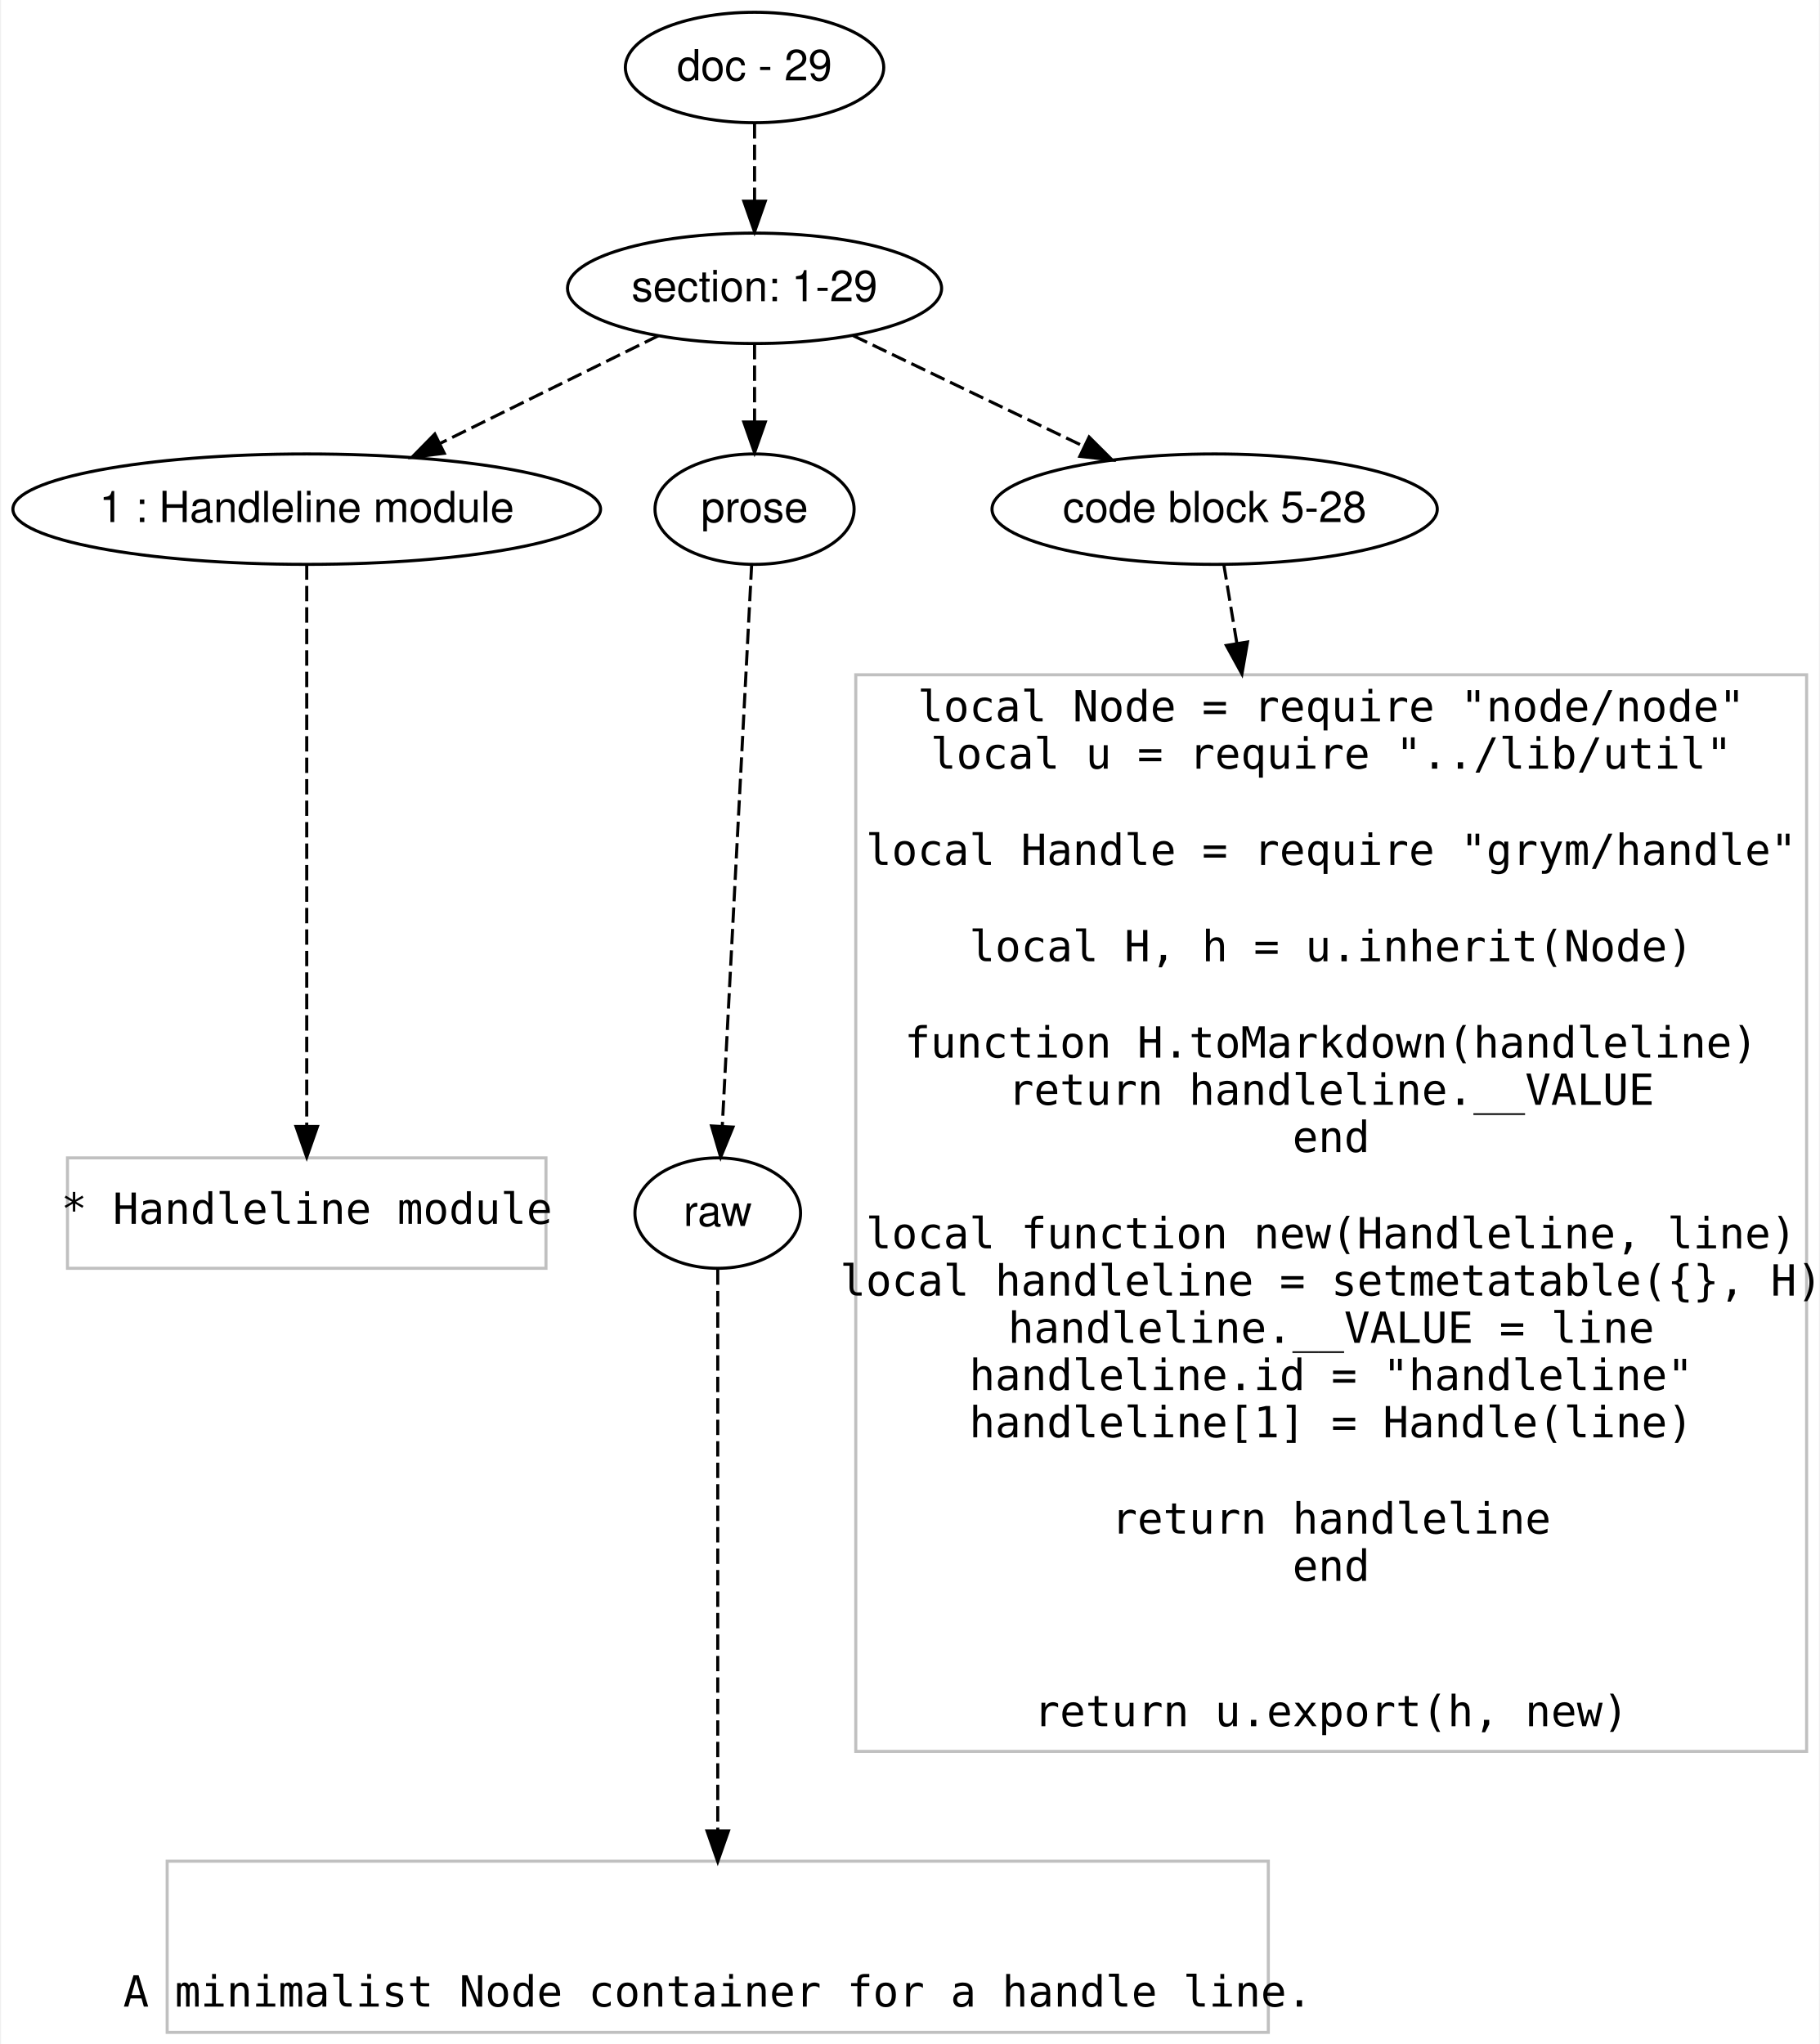
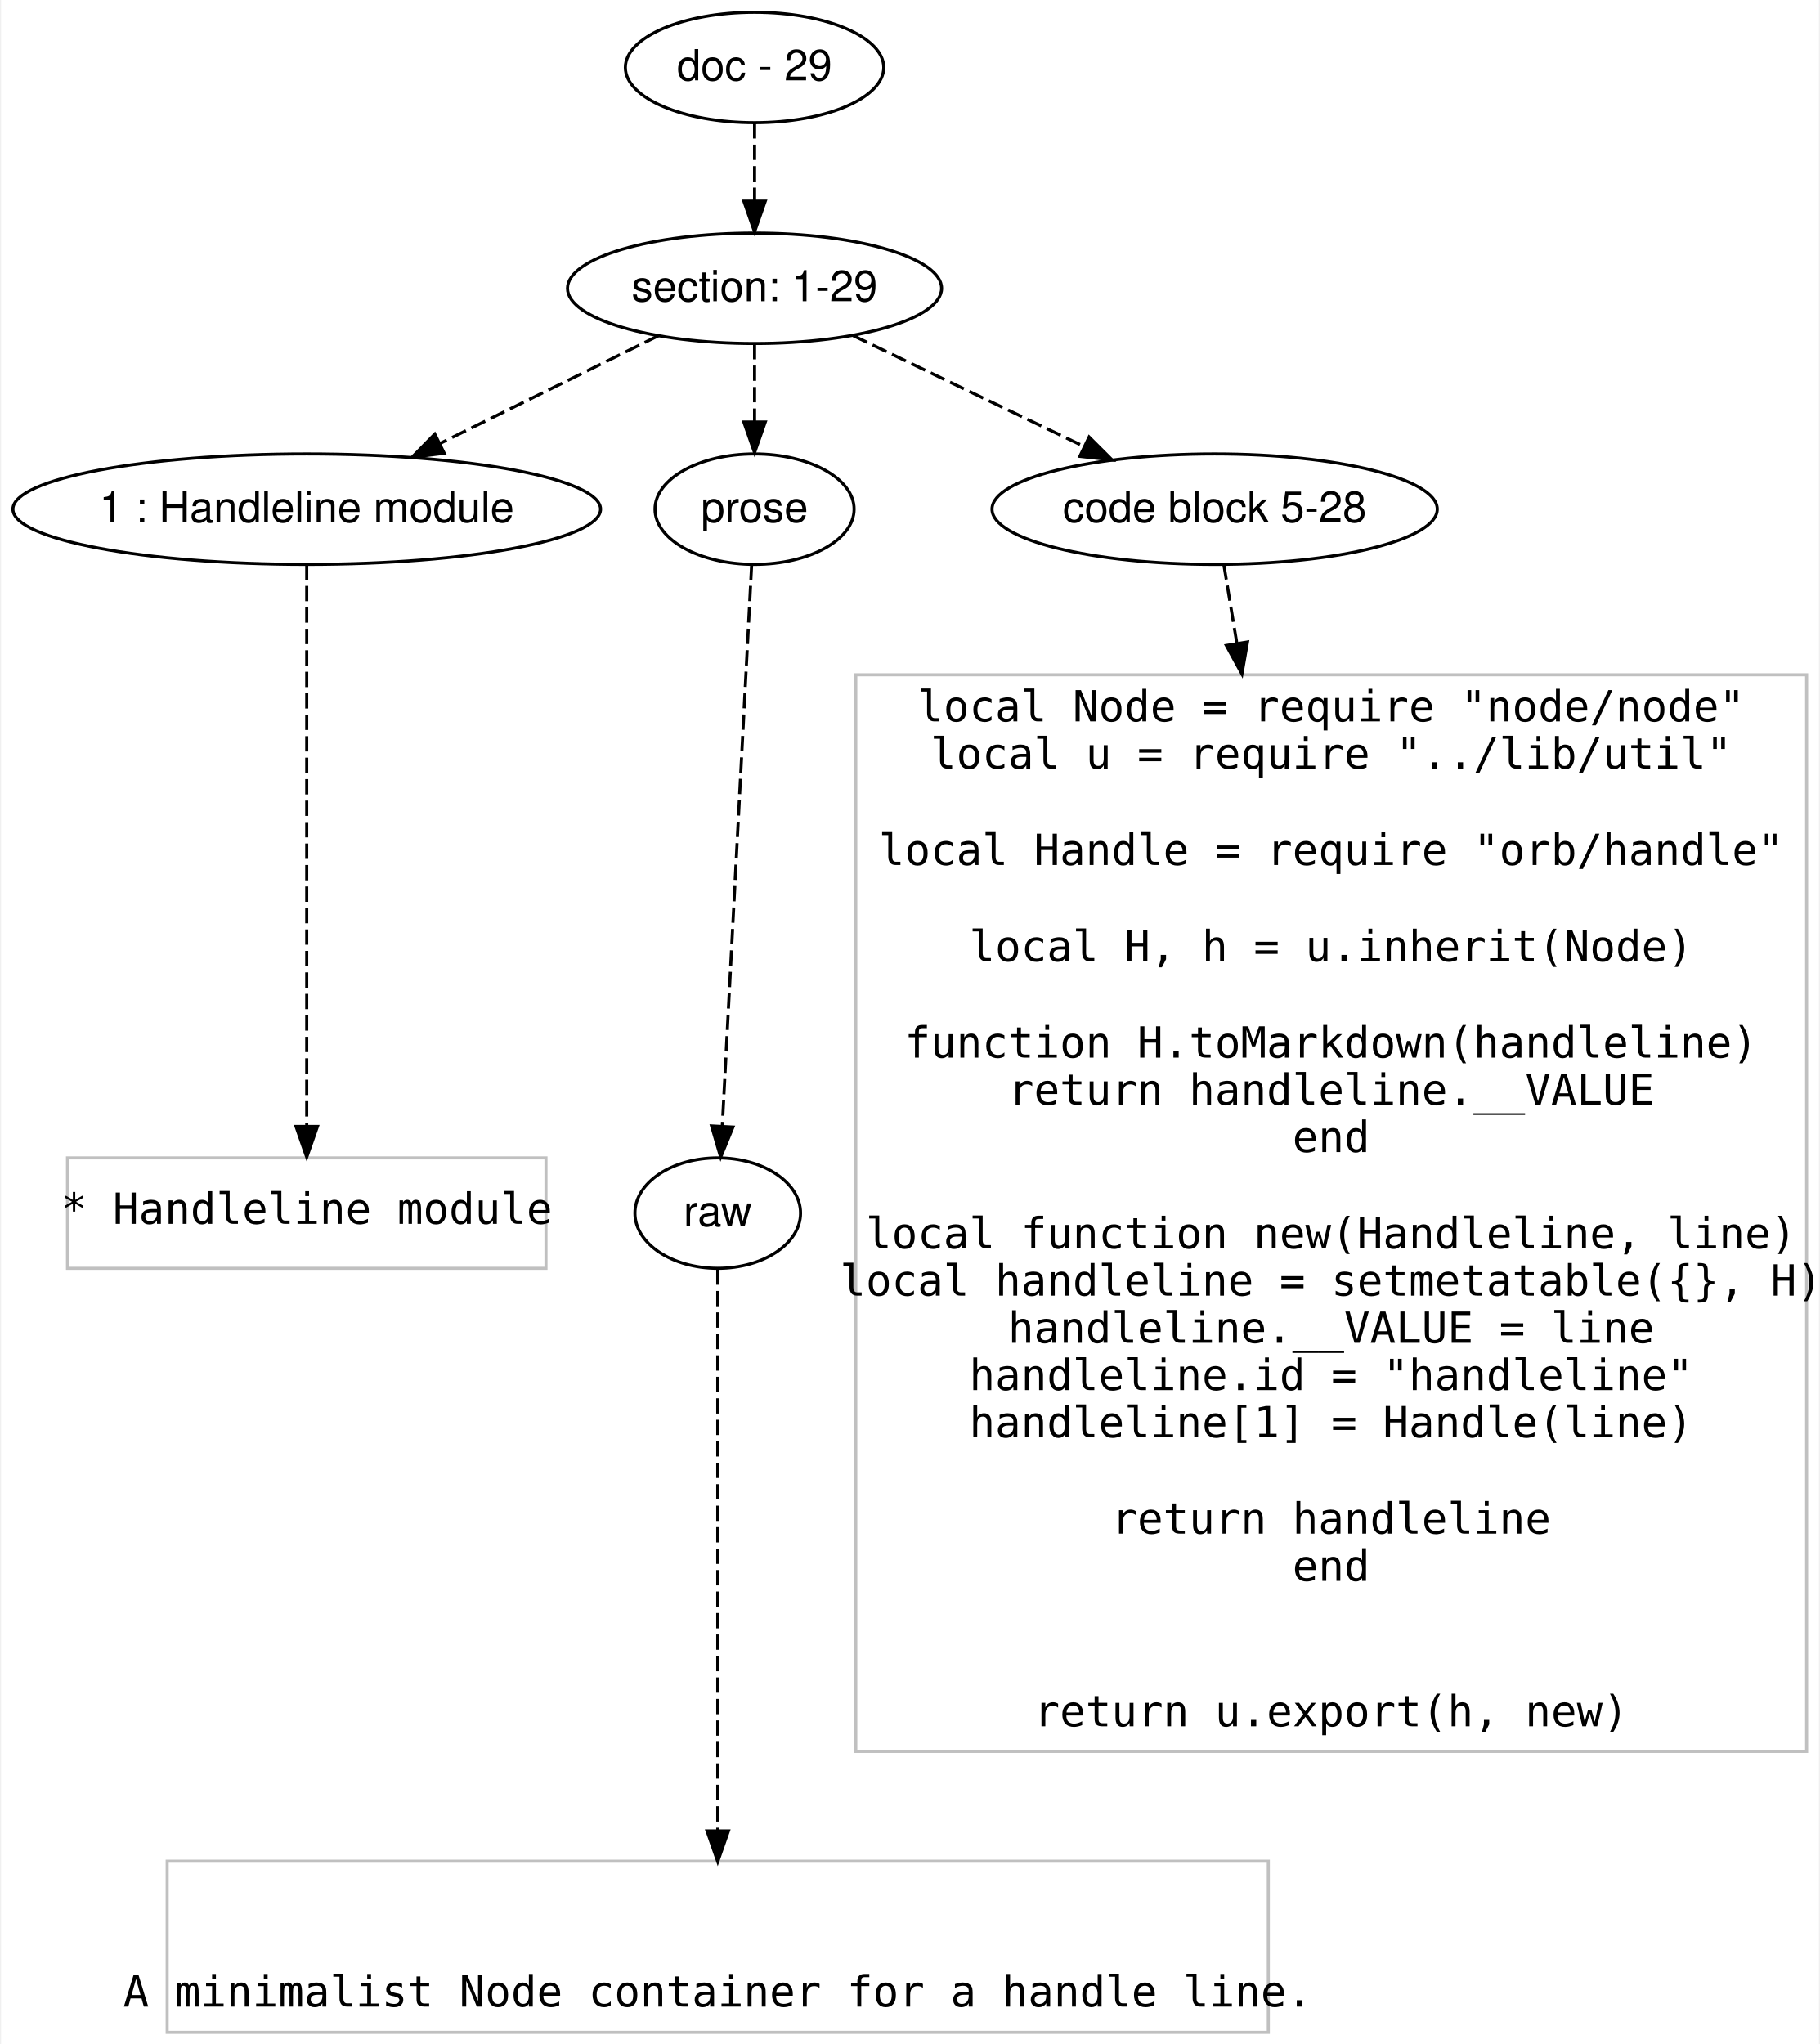
<svg xmlns="http://www.w3.org/2000/svg" width="593pt" height="666pt" viewBox="0.00 0.00 592.65 666.40">
  <g id="graph0" class="graph" transform="scale(1 1) rotate(0) translate(4 662.4005)">
    <polygon fill="#ffffff" stroke="transparent" points="-4,4 -4,-662.4 588.648,-662.4 588.648,4 -4,4" />
    <g id="node1" class="node">
      <ellipse fill="none" stroke="#000000" cx="241.648" cy="-640.4" rx="42.122" ry="18" />
      <text text-anchor="middle" x="241.648" y="-636.201" font-family="Helvetica,sans-Serif" font-size="14.00" fill="#000000">doc - 29</text>
    </g>
    <g id="node2" class="node">
      <ellipse fill="none" stroke="#000000" cx="241.648" cy="-568.4" rx="60.983" ry="18" />
      <text text-anchor="middle" x="241.648" y="-564.201" font-family="Helvetica,sans-Serif" font-size="14.00" fill="#000000">section: 1-29</text>
    </g>
    <g id="edge1" class="edge">
      <path fill="none" stroke="#000000" stroke-dasharray="5,2" d="M241.648,-622.232C241.648,-614.532 241.648,-605.375 241.648,-596.817" />
      <polygon fill="#000000" stroke="#000000" points="245.149,-596.814 241.648,-586.814 238.149,-596.814 245.149,-596.814" />
    </g>
    <g id="node3" class="node">
      <ellipse fill="none" stroke="#000000" cx="95.648" cy="-496.401" rx="95.797" ry="18" />
      <text text-anchor="middle" x="95.648" y="-492.2" font-family="Helvetica,sans-Serif" font-size="14.00" fill="#000000">1 : Handleline module</text>
    </g>
    <g id="edge2" class="edge">
      <path fill="none" stroke="#000000" stroke-dasharray="5,2" d="M210.328,-552.955C189.561,-542.713 162.026,-529.135 139.142,-517.85" />
      <polygon fill="#000000" stroke="#000000" points="140.495,-514.614 129.978,-513.33 137.399,-520.892 140.495,-514.614" />
    </g>
    <g id="node4" class="node">
      <ellipse fill="none" stroke="#000000" cx="241.648" cy="-496.401" rx="32.459" ry="18" />
      <text text-anchor="middle" x="241.648" y="-492.2" font-family="Helvetica,sans-Serif" font-size="14.00" fill="#000000">prose</text>
    </g>
    <g id="edge3" class="edge">
      <path fill="none" stroke="#000000" stroke-dasharray="5,2" d="M241.648,-550.232C241.648,-542.532 241.648,-533.375 241.648,-524.817" />
      <polygon fill="#000000" stroke="#000000" points="245.149,-524.814 241.648,-514.814 238.149,-524.814 245.149,-524.814" />
    </g>
    <g id="node5" class="node">
      <ellipse fill="none" stroke="#000000" cx="391.648" cy="-496.401" rx="72.584" ry="18" />
      <text text-anchor="middle" x="391.648" y="-492.2" font-family="Helvetica,sans-Serif" font-size="14.00" fill="#000000">code block 5-28</text>
    </g>
    <g id="edge4" class="edge">
      <path fill="none" stroke="#000000" stroke-dasharray="5,2" d="M273.827,-552.955C295.79,-542.413 325.12,-528.334 349.022,-516.861" />
      <polygon fill="#000000" stroke="#000000" points="350.723,-519.927 358.224,-512.444 347.694,-513.616 350.723,-519.927" />
    </g>
    <g id="node6" class="node">
      <polygon fill="none" stroke="#c0c0c0" points="173.648,-284.9 17.648,-284.9 17.648,-248.9 173.648,-248.9 173.648,-284.9" />
      <text text-anchor="middle" x="95.648" y="-263.4" font-family="Inconsolata" font-size="14.00" fill="#000000"> * Handleline module</text>
    </g>
    <g id="edge5" class="edge">
      <path fill="none" stroke="#000000" stroke-dasharray="5,2" d="M95.648,-478.392C95.648,-438.689 95.648,-343.361 95.648,-295.432" />
      <polygon fill="#000000" stroke="#000000" points="99.148,-295.143 95.648,-285.143 92.148,-295.143 99.148,-295.143" />
    </g>
    <g id="node7" class="node">
      <ellipse fill="none" stroke="#000000" cx="229.648" cy="-266.9" rx="27" ry="18" />
      <text text-anchor="middle" x="229.648" y="-262.7" font-family="Helvetica,sans-Serif" font-size="14.00" fill="#000000">raw</text>
    </g>
    <g id="edge6" class="edge">
      <path fill="none" stroke="#000000" stroke-dasharray="5,2" d="M240.707,-478.392C238.626,-438.605 233.625,-342.96 231.124,-295.13" />
      <polygon fill="#000000" stroke="#000000" points="234.62,-294.946 230.602,-285.143 227.629,-295.312 234.62,-294.946" />
    </g>
    <g id="node9" class="node">
      <polygon fill="none" stroke="#c0c0c0" points="584.648,-442.401 274.648,-442.401 274.648,-91.4 584.648,-91.4 584.648,-442.401" />
      <text text-anchor="middle" x="429.648" y="-427.2" font-family="Inconsolata" font-size="14.00" fill="#000000">local Node = require "node/node"</text>
      <text text-anchor="middle" x="429.648" y="-411.8" font-family="Inconsolata" font-size="14.00" fill="#000000">local u = require "../lib/util"</text>
-       <text text-anchor="middle" x="429.648" y="-380.4" font-family="Inconsolata" font-size="14.00" fill="#000000">local Handle = require "grym/handle"</text>
+       <text text-anchor="middle" x="429.648" y="-380.4" font-family="Inconsolata" font-size="14.00" fill="#000000">local Handle = require "orb/handle"</text>
      <text text-anchor="middle" x="429.648" y="-349" font-family="Inconsolata" font-size="14.00" fill="#000000">local H, h = u.inherit(Node)</text>
      <text text-anchor="middle" x="429.648" y="-317.6" font-family="Inconsolata" font-size="14.00" fill="#000000">function H.toMarkdown(handleline)</text>
      <text text-anchor="middle" x="429.648" y="-302.2" font-family="Inconsolata" font-size="14.00" fill="#000000">  return handleline.__VALUE</text>
      <text text-anchor="middle" x="429.648" y="-286.8" font-family="Inconsolata" font-size="14.00" fill="#000000">end</text>
      <text text-anchor="middle" x="429.648" y="-255.4" font-family="Inconsolata" font-size="14.00" fill="#000000">local function new(Handleline, line)</text>
      <text text-anchor="middle" x="429.648" y="-240" font-family="Inconsolata" font-size="14.00" fill="#000000">    local handleline = setmetatable({}, H)</text>
      <text text-anchor="middle" x="429.648" y="-224.6" font-family="Inconsolata" font-size="14.00" fill="#000000">    handleline.__VALUE = line</text>
      <text text-anchor="middle" x="429.648" y="-209.2" font-family="Inconsolata" font-size="14.00" fill="#000000">    handleline.id = "handleline"</text>
      <text text-anchor="middle" x="429.648" y="-193.8" font-family="Inconsolata" font-size="14.00" fill="#000000">    handleline[1] = Handle(line)</text>
      <text text-anchor="middle" x="429.648" y="-162.4" font-family="Inconsolata" font-size="14.00" fill="#000000">    return handleline</text>
      <text text-anchor="middle" x="429.648" y="-147" font-family="Inconsolata" font-size="14.00" fill="#000000">end</text>
      <text text-anchor="middle" x="429.648" y="-99.6" font-family="Inconsolata" font-size="14.00" fill="#000000">return u.export(h, new)</text>
    </g>
    <g id="edge8" class="edge">
      <path fill="none" stroke="#000000" stroke-dasharray="5,2" d="M394.63,-478.392C395.797,-471.345 397.254,-462.546 398.906,-452.571" />
      <polygon fill="#000000" stroke="#000000" points="402.365,-453.103 400.546,-442.665 395.459,-451.959 402.365,-453.103" />
    </g>
    <g id="node8" class="node">
      <polygon fill="none" stroke="#c0c0c0" points="409.148,-55.602 50.148,-55.602 50.148,.202 409.148,.202 409.148,-55.602" />
      <text text-anchor="middle" x="229.648" y="-8.2" font-family="Inconsolata" font-size="14.00" fill="#000000">   A minimalist Node container for a handle line.</text>
    </g>
    <g id="edge7" class="edge">
      <path fill="none" stroke="#000000" stroke-dasharray="5,2" d="M229.648,-248.528C229.648,-209.534 229.648,-117.806 229.648,-65.668" />
      <polygon fill="#000000" stroke="#000000" points="233.149,-65.486 229.648,-55.486 226.149,-65.486 233.149,-65.486" />
    </g>
  </g>
</svg>
